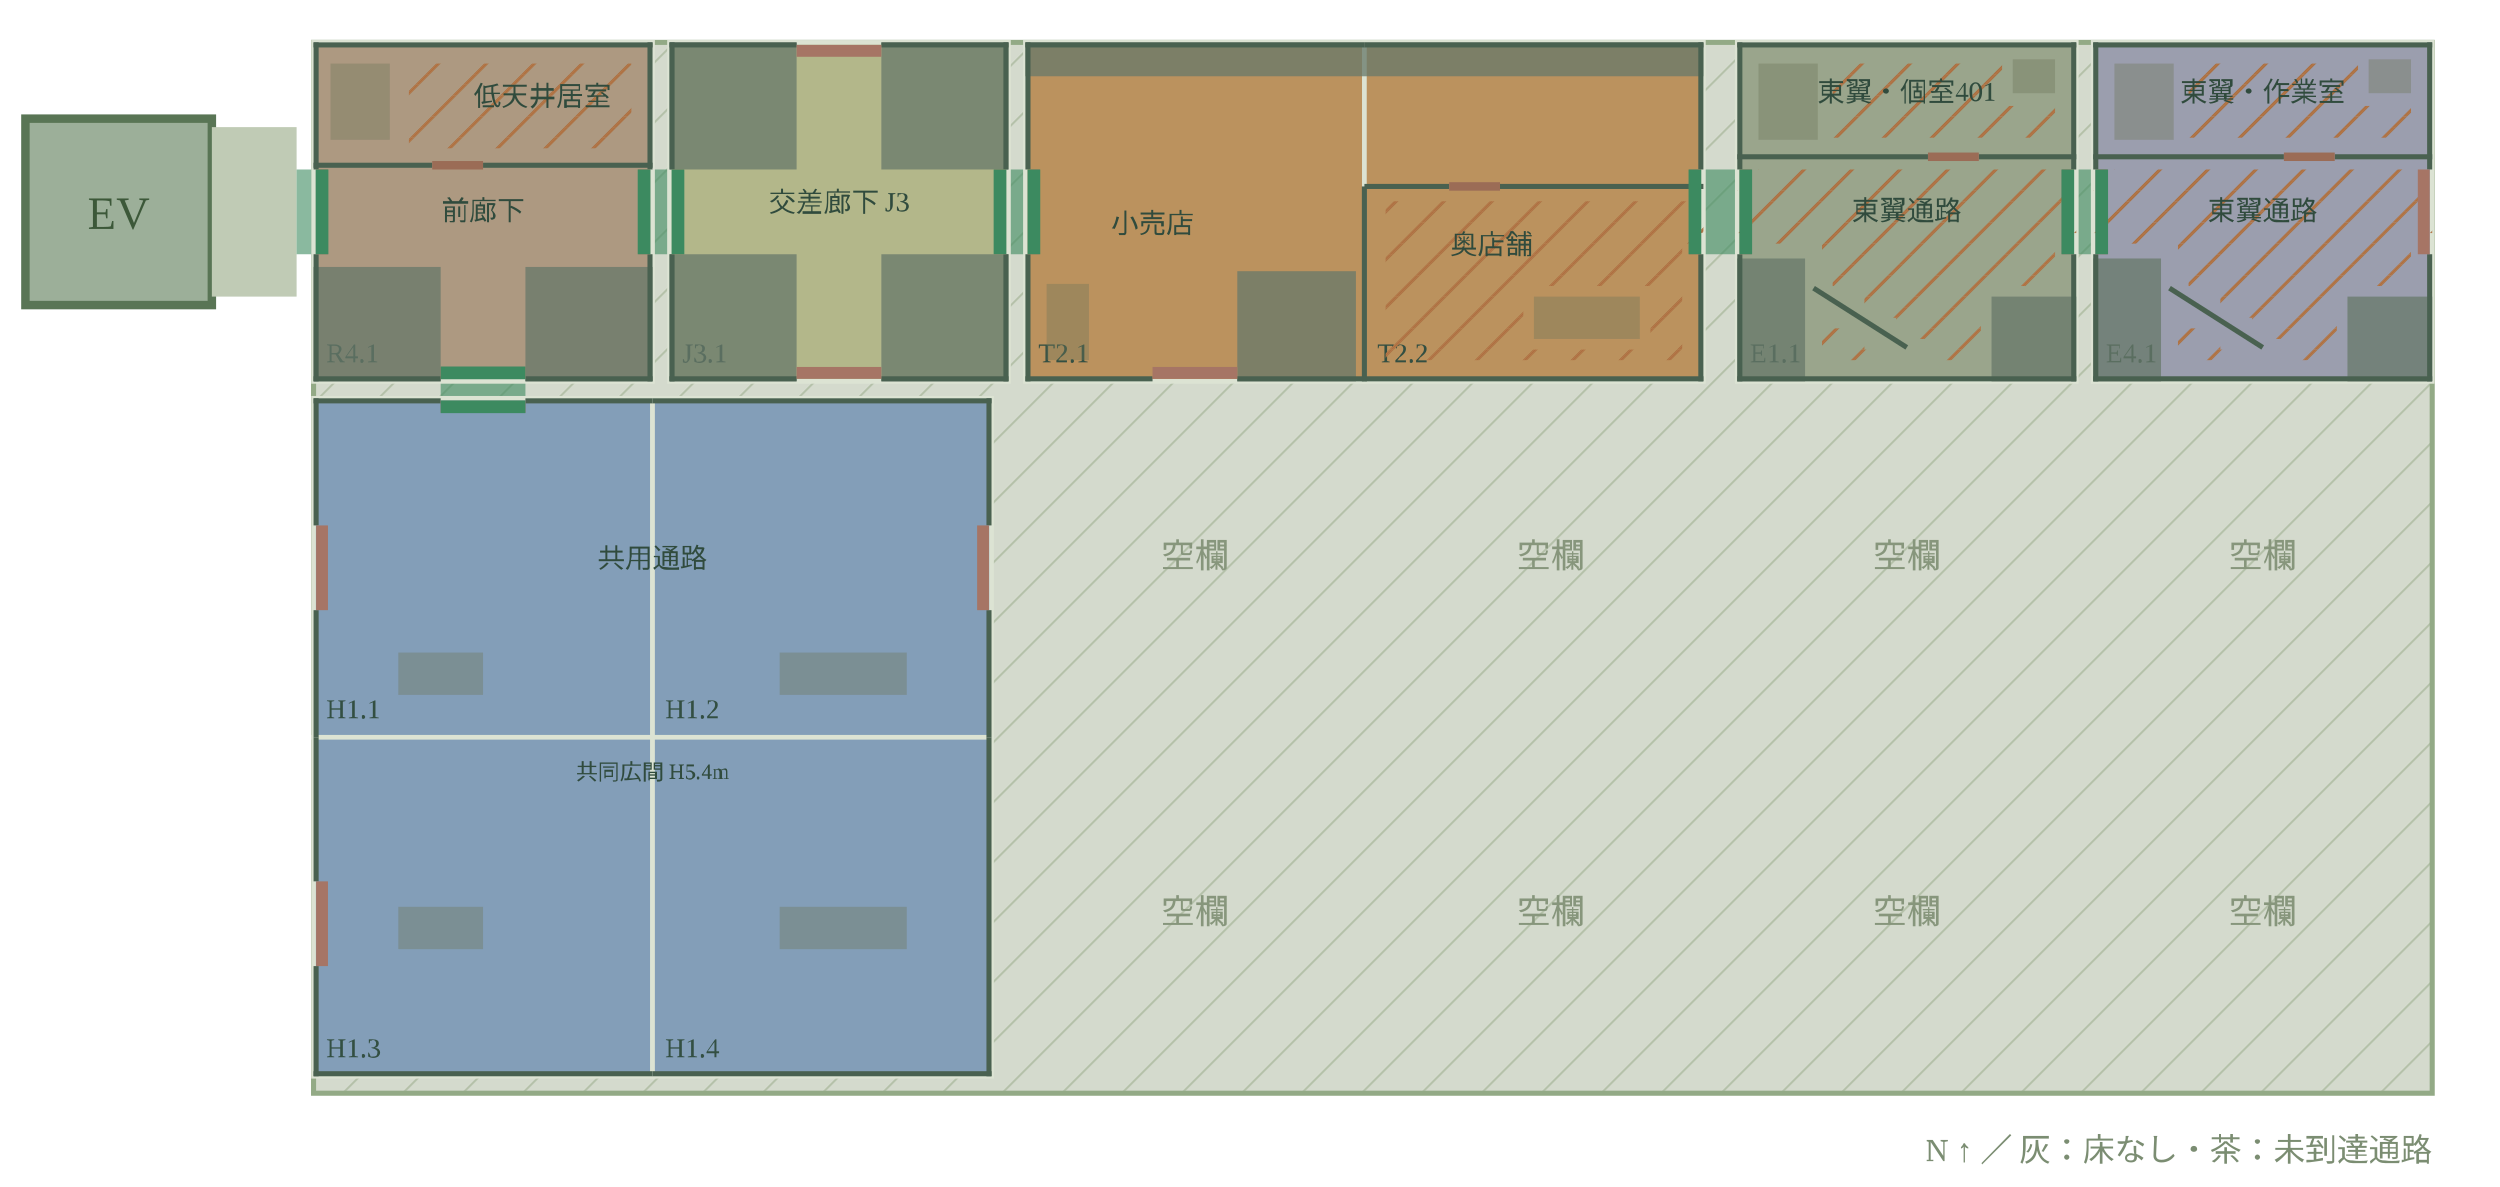
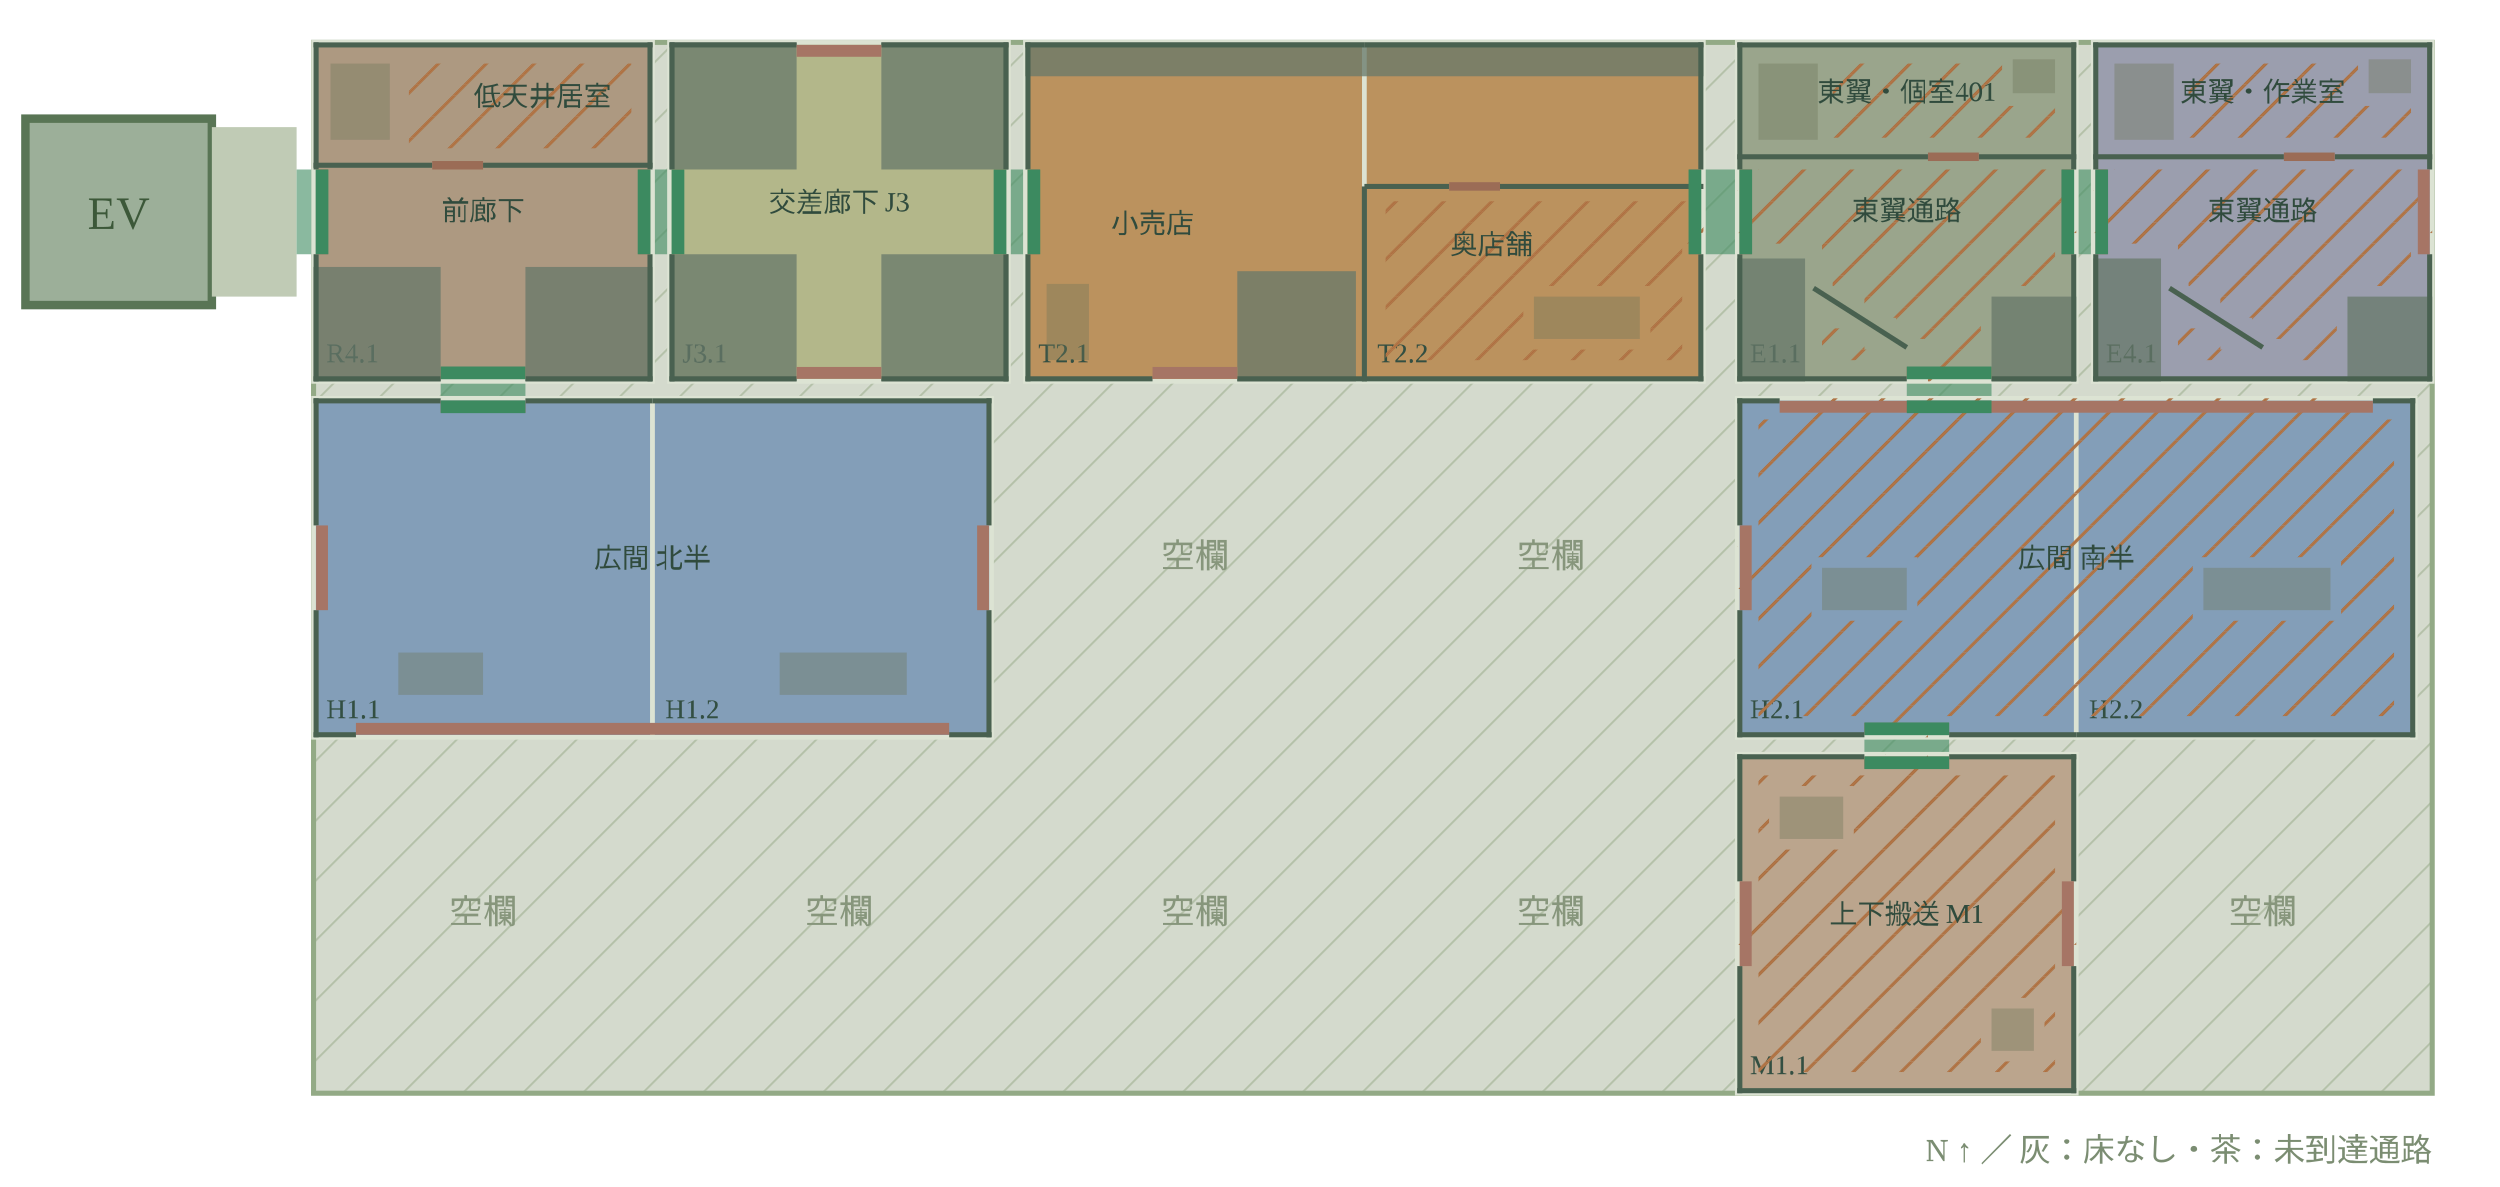
<svg xmlns="http://www.w3.org/2000/svg" viewBox="-7.4 -1 59 28" role="img" aria-label="第二層 B 4方向・内部通路平面図">
  <defs>
    <pattern id="well0" width="1" height="1" patternUnits="userSpaceOnUse" patternTransform="rotate(45)">
      <rect width="1" height="1" fill="#d4dacd" />
      <line x1="0" y1="0" x2="0" y2="1" stroke="#b7c3ac" stroke-width=".1" />
    </pattern>
    <pattern id="iso0" width=".8" height=".8" patternUnits="userSpaceOnUse" patternTransform="rotate(45)">
      <line x1="0" y1="0" x2="0" y2=".8" stroke="#aa7043" stroke-width=".15" />
    </pattern>
  </defs>
  <rect x="0" y="0" width="50" height="24.8" fill="url(#well0)" stroke="#93aa86" stroke-width=".12" />
  <rect x="-6.8" y="1.8" width="4.4" height="4.4" fill="#9caf99" stroke="#597555" stroke-width=".2" />
  <text x="-4.6" y="4.4" text-anchor="middle" font-size="1.1" fill="#3c5839">EV</text>
  <rect x="-2.4" y="2" width="2" height="4" fill="#c0cbb5" />
  <rect x="8" y="3" width="0.4" height="2" fill="#3c8a60" fill-opacity=".6" />
  <rect x="3" y="8" width="2" height="0.4" fill="#3c8a60" fill-opacity=".6" />
  <rect x="32.8" y="3" width="0.8" height="2" fill="#3c8a60" fill-opacity=".6" />
  <rect x="16.4" y="3" width="0.4" height="2" fill="#3c8a60" fill-opacity=".6" />
  <rect x="41.6" y="3" width="0.4" height="2" fill="#3c8a60" fill-opacity=".6" />
+   <rect x="37.6" y="8" width="2" height="0.4" fill="#3c8a60" fill-opacity=".6" />
+   <rect x="36.6" y="16.4" width="2" height="0.4" fill="#3c8a60" fill-opacity=".6" />
  <rect x="-0.4" y="3" width="0.4" height="2" fill="#3c8a60" fill-opacity=".6" />
  <g data-id="R4" transform="translate(0 0)">
    <rect x="0" y="0" width="8" height="8" fill="#ad9981" stroke="#dce3d3" stroke-width="0.11" />
    <text x="0.3" y="7.55" font-size=".65" fill="#334f42">R4.1</text>
    <rect x="0" y="5.3" width="3" height="2.7" fill="#67786a" opacity=".75" />
    <rect x="5" y="5.3" width="3" height="2.7" fill="#67786a" opacity=".75" />
    <rect x="0.4" y="0.5" width="1.4" height="1.8" fill="#6f755a" opacity=".38" />
    <line x1="0" y1="0.06" x2="8" y2="0.06" stroke="#496150" stroke-width="0.12" />
    <line x1="0" y1="7.94" x2="3" y2="7.94" stroke="#496150" stroke-width="0.12" />
    <line x1="5" y1="7.94" x2="8" y2="7.94" stroke="#496150" stroke-width="0.12" />
    <line x1="0.06" y1="0" x2="0.06" y2="3" stroke="#496150" stroke-width="0.12" />
    <line x1="0.06" y1="5" x2="0.06" y2="8" stroke="#496150" stroke-width="0.12" />
    <line x1="7.94" y1="0" x2="7.94" y2="3" stroke="#496150" stroke-width="0.12" />
    <line x1="7.94" y1="5" x2="7.94" y2="8" stroke="#496150" stroke-width="0.12" />
    <line x1="0" y1="2.9" x2="2.8" y2="2.9" stroke="#496150" stroke-width="0.12" />
    <line x1="4" y1="2.9" x2="8" y2="2.9" stroke="#496150" stroke-width="0.12" />
    <line x1="2.8" y1="2.9" x2="4" y2="2.9" stroke="#9b6c56" stroke-width="0.2" />
    <rect x="2.25" y="0.5" width="5.25" height="0.25" fill="url(#iso0)" />
    <rect x="2.25" y="0.75" width="5.25" height="0.25" fill="url(#iso0)" />
    <rect x="2.25" y="1" width="5.25" height="0.25" fill="url(#iso0)" />
    <rect x="2.25" y="1.25" width="5.25" height="0.25" fill="url(#iso0)" />
    <rect x="2.25" y="1.5" width="5.25" height="0.25" fill="url(#iso0)" />
    <rect x="2.25" y="1.75" width="5.25" height="0.25" fill="url(#iso0)" />
    <rect x="2.25" y="2" width="5.25" height="0.25" fill="url(#iso0)" />
    <rect x="2.25" y="2.25" width="5.25" height="0.25" fill="url(#iso0)" />
    <line x1="0.2" y1="3" x2="0.2" y2="5" stroke="#a67565" stroke-width="0.28" />
    <line x1="0.2" y1="3" x2="0.2" y2="5" stroke="#3c8a60" stroke-width="0.3" />
    <line x1="7.8" y1="3" x2="7.8" y2="5" stroke="#a67565" stroke-width="0.28" />
    <line x1="7.8" y1="3" x2="7.8" y2="5" stroke="#3c8a60" stroke-width="0.3" />
    <line x1="3" y1="7.8" x2="5" y2="7.8" stroke="#a67565" stroke-width="0.28" />
    <line x1="3" y1="7.8" x2="5" y2="7.8" stroke="#3c8a60" stroke-width="0.3" />
    <text x="5.4" y="1.5" text-anchor="middle" font-size="0.65" fill="#304b3d">低天井居室</text>
    <text x="4" y="4.2" text-anchor="middle" font-size="0.65" fill="#304b3d">前廊下</text>
  </g>
  <g data-id="T2" transform="translate(16.8 0)">
    <rect x="0" y="0" width="8" height="8" fill="#bb925e" stroke="#dce3d3" stroke-width="0.11" />
    <text x="0.3" y="7.55" font-size=".65" fill="#334f42">T2.1</text>
    <rect x="8" y="0" width="8" height="8" fill="#bb925e" stroke="#dce3d3" stroke-width="0.11" />
    <text x="8.3" y="7.55" font-size=".65" fill="#334f42">T2.2</text>
    <rect x="0" y="0" width="16" height="0.8" fill="#67786a" opacity=".75" />
    <rect x="5" y="5.4" width="2.8" height="2.6" fill="#67786a" opacity=".75" />
    <rect x="0.5" y="5.7" width="1" height="1.8" fill="#6f755a" opacity=".38" />
    <rect x="12" y="6" width="2.5" height="1" fill="#6f755a" opacity=".38" />
    <line x1="0" y1="0.06" x2="8" y2="0.06" stroke="#496150" stroke-width="0.12" />
    <line x1="0" y1="7.94" x2="3" y2="7.94" stroke="#496150" stroke-width="0.12" />
    <line x1="5" y1="7.94" x2="8" y2="7.94" stroke="#496150" stroke-width="0.12" />
    <line x1="0.06" y1="0" x2="0.06" y2="3" stroke="#496150" stroke-width="0.12" />
    <line x1="0.06" y1="5" x2="0.06" y2="8" stroke="#496150" stroke-width="0.12" />
    <line x1="8" y1="0.06" x2="16" y2="0.06" stroke="#496150" stroke-width="0.12" />
    <line x1="8" y1="7.94" x2="16" y2="7.94" stroke="#496150" stroke-width="0.12" />
    <line x1="15.94" y1="0" x2="15.94" y2="3" stroke="#496150" stroke-width="0.12" />
    <line x1="15.94" y1="5" x2="15.94" y2="8" stroke="#496150" stroke-width="0.12" />
    <line x1="8" y1="3.4" x2="10" y2="3.4" stroke="#496150" stroke-width="0.12" />
    <line x1="11.2" y1="3.4" x2="16" y2="3.4" stroke="#496150" stroke-width="0.12" />
    <line x1="8" y1="3.4" x2="8" y2="8" stroke="#496150" stroke-width="0.12" />
    <line x1="10" y1="3.4" x2="11.2" y2="3.4" stroke="#9b6c56" stroke-width="0.2" />
    <rect x="8.5" y="3.75" width="7.5" height="0.25" fill="url(#iso0)" />
    <rect x="8.5" y="4" width="7.5" height="0.25" fill="url(#iso0)" />
    <rect x="8.5" y="4.25" width="7.5" height="0.25" fill="url(#iso0)" />
    <rect x="8.5" y="4.5" width="7.25" height="0.25" fill="url(#iso0)" />
    <rect x="8.5" y="4.75" width="7" height="0.25" fill="url(#iso0)" />
    <rect x="8.5" y="5" width="7" height="0.25" fill="url(#iso0)" />
    <rect x="8.5" y="5.25" width="7" height="0.25" fill="url(#iso0)" />
    <rect x="8.5" y="5.5" width="7" height="0.25" fill="url(#iso0)" />
    <rect x="8.5" y="5.75" width="3.25" height="0.25" fill="url(#iso0)" />
    <rect x="14.75" y="5.75" width="0.75" height="0.25" fill="url(#iso0)" />
    <rect x="8.5" y="6" width="3.25" height="0.25" fill="url(#iso0)" />
    <rect x="14.75" y="6" width="0.75" height="0.25" fill="url(#iso0)" />
    <rect x="8.5" y="6.25" width="3.25" height="0.25" fill="url(#iso0)" />
    <rect x="14.75" y="6.25" width="0.75" height="0.25" fill="url(#iso0)" />
    <rect x="8.5" y="6.5" width="3.25" height="0.25" fill="url(#iso0)" />
    <rect x="14.75" y="6.5" width="0.75" height="0.25" fill="url(#iso0)" />
    <rect x="8.5" y="6.75" width="3.25" height="0.25" fill="url(#iso0)" />
    <rect x="14.75" y="6.75" width="0.75" height="0.25" fill="url(#iso0)" />
    <rect x="8.5" y="7" width="3.25" height="0.25" fill="url(#iso0)" />
    <rect x="14.75" y="7" width="0.75" height="0.25" fill="url(#iso0)" />
    <rect x="8.5" y="7.25" width="7" height="0.25" fill="url(#iso0)" />
    <line x1="0.2" y1="3" x2="0.2" y2="5" stroke="#a67565" stroke-width="0.28" />
    <line x1="0.2" y1="3" x2="0.2" y2="5" stroke="#3c8a60" stroke-width="0.3" />
    <line x1="15.8" y1="3" x2="15.8" y2="5" stroke="#a67565" stroke-width="0.28" />
    <line x1="15.8" y1="3" x2="15.8" y2="5" stroke="#3c8a60" stroke-width="0.3" />
    <line x1="3" y1="7.8" x2="5" y2="7.8" stroke="#a67565" stroke-width="0.28" />
    <text x="3" y="4.5" text-anchor="middle" font-size="0.65" fill="#304b3d">小売店</text>
    <text x="11" y="5" text-anchor="middle" font-size="0.65" fill="#304b3d">奥店舗</text>
  </g>
  <g data-id="H1" transform="translate(0 8.4)">
    <rect x="0" y="0" width="8" height="8" fill="#839eb8" stroke="#dce3d3" stroke-width="0.11" />
    <text x="0.3" y="7.55" font-size=".65" fill="#334f42">H1.1</text>
    <rect x="8" y="0" width="8" height="8" fill="#839eb8" stroke="#dce3d3" stroke-width="0.11" />
    <text x="8.3" y="7.55" font-size=".65" fill="#334f42">H1.2</text>
-     <rect x="0" y="8" width="8" height="8" fill="#839eb8" stroke="#dce3d3" stroke-width="0.11" />
-     <text x="0.3" y="15.55" font-size=".65" fill="#334f42">H1.3</text>
-     <rect x="8" y="8" width="8" height="8" fill="#839eb8" stroke="#dce3d3" stroke-width="0.11" />
-     <text x="8.3" y="15.55" font-size=".65" fill="#334f42">H1.4</text>
    <rect x="2" y="6" width="2" height="1" fill="#6f755a" opacity=".38" />
-     <rect x="2" y="12" width="2" height="1" fill="#6f755a" opacity=".38" />
    <rect x="11" y="6" width="3" height="1" fill="#6f755a" opacity=".38" />
-     <rect x="11" y="12" width="3" height="1" fill="#6f755a" opacity=".38" />
    <line x1="0" y1="0.06" x2="3" y2="0.06" stroke="#496150" stroke-width="0.12" />
    <line x1="5" y1="0.06" x2="8" y2="0.06" stroke="#496150" stroke-width="0.12" />
+     <line x1="0" y1="7.94" x2="1" y2="7.94" stroke="#496150" stroke-width="0.12" />
    <line x1="0.06" y1="0" x2="0.06" y2="3" stroke="#496150" stroke-width="0.12" />
    <line x1="0.06" y1="5" x2="0.06" y2="8" stroke="#496150" stroke-width="0.12" />
    <line x1="8" y1="0.06" x2="16" y2="0.06" stroke="#496150" stroke-width="0.12" />
+     <line x1="15" y1="7.94" x2="16" y2="7.94" stroke="#496150" stroke-width="0.12" />
    <line x1="15.94" y1="0" x2="15.94" y2="3" stroke="#496150" stroke-width="0.12" />
    <line x1="15.94" y1="5" x2="15.94" y2="8" stroke="#496150" stroke-width="0.12" />
-     <line x1="0" y1="15.94" x2="8" y2="15.94" stroke="#496150" stroke-width="0.12" />
-     <line x1="0.06" y1="8" x2="0.06" y2="11.4" stroke="#496150" stroke-width="0.12" />
-     <line x1="0.06" y1="13.4" x2="0.06" y2="16" stroke="#496150" stroke-width="0.12" />
-     <line x1="8" y1="15.94" x2="16" y2="15.94" stroke="#496150" stroke-width="0.12" />
-     <line x1="15.94" y1="8" x2="15.94" y2="16" stroke="#496150" stroke-width="0.12" />
    <line x1="3" y1="0.2" x2="5" y2="0.2" stroke="#a67565" stroke-width="0.28" />
    <line x1="3" y1="0.2" x2="5" y2="0.2" stroke="#3c8a60" stroke-width="0.3" />
    <line x1="0.2" y1="3" x2="0.2" y2="5" stroke="#a67565" stroke-width="0.28" />
-     <line x1="0.2" y1="11.4" x2="0.2" y2="13.4" stroke="#a67565" stroke-width="0.28" />
    <line x1="15.8" y1="3" x2="15.8" y2="5" stroke="#a67565" stroke-width="0.28" />
-     <text x="8" y="4" text-anchor="middle" font-size="0.65" fill="#304b3d">共用通路</text>
-     <text x="8" y="9" text-anchor="middle" font-size="0.52" fill="#304b3d">共同広間 H5.4m</text>
+     <line x1="1" y1="7.8" x2="15" y2="7.8" stroke="#a67565" stroke-width="0.28" />
+     <text x="8" y="4" text-anchor="middle" font-size="0.65" fill="#304b3d">広間 北半</text>
  </g>
  <g data-id="J3" transform="translate(8.4 0)">
    <rect x="0" y="0" width="8" height="8" fill="#b3b78a" stroke="#dce3d3" stroke-width="0.11" />
    <text x="0.3" y="7.55" font-size=".65" fill="#334f42">J3.1</text>
    <rect x="0" y="0" width="3" height="3" fill="#67786a" opacity=".75" />
    <rect x="5" y="0" width="3" height="3" fill="#67786a" opacity=".75" />
    <rect x="0" y="5" width="3" height="3" fill="#67786a" opacity=".75" />
    <rect x="5" y="5" width="3" height="3" fill="#67786a" opacity=".75" />
    <line x1="0" y1="0.06" x2="3" y2="0.06" stroke="#496150" stroke-width="0.12" />
    <line x1="5" y1="0.06" x2="8" y2="0.06" stroke="#496150" stroke-width="0.12" />
    <line x1="0" y1="7.94" x2="3" y2="7.94" stroke="#496150" stroke-width="0.12" />
    <line x1="5" y1="7.94" x2="8" y2="7.94" stroke="#496150" stroke-width="0.12" />
    <line x1="0.06" y1="0" x2="0.06" y2="3" stroke="#496150" stroke-width="0.12" />
    <line x1="0.06" y1="5" x2="0.06" y2="8" stroke="#496150" stroke-width="0.12" />
    <line x1="7.94" y1="0" x2="7.94" y2="3" stroke="#496150" stroke-width="0.12" />
    <line x1="7.94" y1="5" x2="7.94" y2="8" stroke="#496150" stroke-width="0.12" />
    <line x1="3" y1="0.2" x2="5" y2="0.2" stroke="#a67565" stroke-width="0.28" />
    <line x1="3" y1="7.8" x2="5" y2="7.8" stroke="#a67565" stroke-width="0.28" />
    <line x1="0.2" y1="3" x2="0.2" y2="5" stroke="#a67565" stroke-width="0.28" />
    <line x1="0.2" y1="3" x2="0.2" y2="5" stroke="#3c8a60" stroke-width="0.3" />
    <line x1="7.8" y1="3" x2="7.8" y2="5" stroke="#a67565" stroke-width="0.28" />
    <line x1="7.8" y1="3" x2="7.8" y2="5" stroke="#3c8a60" stroke-width="0.3" />
    <text x="4" y="4" text-anchor="middle" font-size="0.65" fill="#304b3d">交差廊下 J3</text>
  </g>
  <g data-id="E1" transform="translate(33.6 0)">
    <rect x="0" y="0" width="8" height="8" fill="#9aa58c" stroke="#dce3d3" stroke-width="0.11" />
    <text x="0.3" y="7.55" font-size=".65" fill="#334f42">E1.1</text>
    <rect x="0" y="5.1" width="1.6" height="2.9" fill="#67786a" opacity=".75" />
    <rect x="6" y="6" width="2" height="2" fill="#67786a" opacity=".75" />
    <rect x="0.5" y="0.5" width="1.4" height="1.8" fill="#6f755a" opacity=".38" />
    <rect x="6.5" y="0.4" width="1" height="0.8" fill="#6f755a" opacity=".38" />
    <line x1="0" y1="0.06" x2="8" y2="0.06" stroke="#496150" stroke-width="0.12" />
-     <line x1="0" y1="7.94" x2="8" y2="7.94" stroke="#496150" stroke-width="0.12" />
+     <line x1="0" y1="7.94" x2="4" y2="7.94" stroke="#496150" stroke-width="0.12" />
+     <line x1="6" y1="7.94" x2="8" y2="7.94" stroke="#496150" stroke-width="0.12" />
    <line x1="0.06" y1="0" x2="0.06" y2="3" stroke="#496150" stroke-width="0.12" />
    <line x1="0.06" y1="5" x2="0.06" y2="8" stroke="#496150" stroke-width="0.12" />
    <line x1="7.94" y1="0" x2="7.94" y2="3" stroke="#496150" stroke-width="0.12" />
    <line x1="7.94" y1="5" x2="7.94" y2="8" stroke="#496150" stroke-width="0.12" />
    <line x1="0" y1="2.7" x2="4.5" y2="2.7" stroke="#496150" stroke-width="0.12" />
    <line x1="5.7" y1="2.7" x2="8" y2="2.7" stroke="#496150" stroke-width="0.12" />
    <line x1="1.8" y1="5.8" x2="4" y2="7.2" stroke="#496150" stroke-width="0.12" />
    <line x1="4.5" y1="2.7" x2="5.7" y2="2.7" stroke="#9b6c56" stroke-width="0.2" />
    <rect x="2.25" y="0.5" width="4" height="0.25" fill="url(#iso0)" />
    <rect x="2.25" y="0.75" width="4" height="0.25" fill="url(#iso0)" />
    <rect x="2.25" y="1" width="4" height="0.25" fill="url(#iso0)" />
    <rect x="2.25" y="1.25" width="4" height="0.25" fill="url(#iso0)" />
    <rect x="2.25" y="1.5" width="5.25" height="0.25" fill="url(#iso0)" />
    <rect x="2.25" y="1.75" width="5.25" height="0.25" fill="url(#iso0)" />
    <rect x="2.25" y="2" width="5.25" height="0.25" fill="url(#iso0)" />
    <rect x="0.5" y="3" width="7" height="0.25" fill="url(#iso0)" />
    <rect x="0.25" y="3.25" width="7.5" height="0.25" fill="url(#iso0)" />
    <rect x="0" y="3.5" width="8" height="0.25" fill="url(#iso0)" />
    <rect x="0" y="3.75" width="8" height="0.25" fill="url(#iso0)" />
    <rect x="0" y="4" width="8" height="0.25" fill="url(#iso0)" />
    <rect x="0" y="4.25" width="8" height="0.25" fill="url(#iso0)" />
    <rect x="0.25" y="4.5" width="7.5" height="0.25" fill="url(#iso0)" />
    <rect x="2" y="4.75" width="5.5" height="0.25" fill="url(#iso0)" />
    <rect x="2" y="5" width="5.5" height="0.25" fill="url(#iso0)" />
    <rect x="2" y="5.25" width="5.5" height="0.25" fill="url(#iso0)" />
    <rect x="2.25" y="5.5" width="5.25" height="0.25" fill="url(#iso0)" />
    <rect x="2.75" y="5.75" width="3" height="0.25" fill="url(#iso0)" />
    <rect x="3" y="6" width="2.75" height="0.25" fill="url(#iso0)" />
    <rect x="3.5" y="6.25" width="2.25" height="0.25" fill="url(#iso0)" />
    <rect x="2" y="6.5" width="0.25" height="0.25" fill="url(#iso0)" />
    <rect x="3.75" y="6.5" width="2" height="0.25" fill="url(#iso0)" />
    <rect x="2" y="6.75" width="0.75" height="0.25" fill="url(#iso0)" />
    <rect x="4.25" y="6.75" width="1.5" height="0.25" fill="url(#iso0)" />
    <rect x="2" y="7" width="1" height="0.25" fill="url(#iso0)" />
    <rect x="4.5" y="7" width="1.25" height="0.25" fill="url(#iso0)" />
    <rect x="2" y="7.25" width="1.5" height="0.25" fill="url(#iso0)" />
    <rect x="4.25" y="7.25" width="1.5" height="0.25" fill="url(#iso0)" />
+     <rect x="4.25" y="7.5" width="1.5" height="0.25" fill="url(#iso0)" />
+     <rect x="4.5" y="7.75" width="1" height="0.25" fill="url(#iso0)" />
    <line x1="0.2" y1="3" x2="0.2" y2="5" stroke="#a67565" stroke-width="0.28" />
    <line x1="0.2" y1="3" x2="0.2" y2="5" stroke="#3c8a60" stroke-width="0.3" />
    <line x1="7.8" y1="3" x2="7.8" y2="5" stroke="#a67565" stroke-width="0.28" />
    <line x1="7.8" y1="3" x2="7.8" y2="5" stroke="#3c8a60" stroke-width="0.3" />
+     <line x1="4" y1="7.8" x2="6" y2="7.8" stroke="#a67565" stroke-width="0.28" />
+     <line x1="4" y1="7.8" x2="6" y2="7.8" stroke="#3c8a60" stroke-width="0.3" />
    <text x="4" y="1.4" text-anchor="middle" font-size="0.65" fill="#304b3d">東翼・個室401</text>
    <text x="4" y="4.2" text-anchor="middle" font-size="0.65" fill="#304b3d">東翼通路</text>
  </g>
  <g data-id="E4" transform="translate(42 0)">
    <rect x="0" y="0" width="8" height="8" fill="#9b9eae" stroke="#dce3d3" stroke-width="0.11" />
    <text x="0.3" y="7.55" font-size=".65" fill="#334f42">E4.1</text>
    <rect x="0" y="5.1" width="1.6" height="2.9" fill="#67786a" opacity=".75" />
    <rect x="6" y="6" width="2" height="2" fill="#67786a" opacity=".75" />
    <rect x="0.5" y="0.5" width="1.4" height="1.8" fill="#6f755a" opacity=".38" />
    <rect x="6.5" y="0.4" width="1" height="0.8" fill="#6f755a" opacity=".38" />
    <line x1="0" y1="0.06" x2="8" y2="0.06" stroke="#496150" stroke-width="0.12" />
    <line x1="0" y1="7.94" x2="8" y2="7.94" stroke="#496150" stroke-width="0.12" />
    <line x1="0.06" y1="0" x2="0.06" y2="3" stroke="#496150" stroke-width="0.12" />
    <line x1="0.06" y1="5" x2="0.06" y2="8" stroke="#496150" stroke-width="0.12" />
    <line x1="7.94" y1="0" x2="7.94" y2="3" stroke="#496150" stroke-width="0.12" />
    <line x1="7.94" y1="5" x2="7.94" y2="8" stroke="#496150" stroke-width="0.12" />
    <line x1="0" y1="2.7" x2="4.5" y2="2.7" stroke="#496150" stroke-width="0.12" />
    <line x1="5.7" y1="2.7" x2="8" y2="2.7" stroke="#496150" stroke-width="0.12" />
    <line x1="1.8" y1="5.8" x2="4" y2="7.2" stroke="#496150" stroke-width="0.12" />
    <line x1="4.5" y1="2.7" x2="5.7" y2="2.7" stroke="#9b6c56" stroke-width="0.2" />
    <rect x="2.25" y="0.5" width="4" height="0.25" fill="url(#iso0)" />
    <rect x="2.25" y="0.75" width="4" height="0.25" fill="url(#iso0)" />
    <rect x="2.25" y="1" width="4" height="0.25" fill="url(#iso0)" />
    <rect x="2.25" y="1.25" width="4" height="0.25" fill="url(#iso0)" />
    <rect x="2.25" y="1.5" width="5.25" height="0.25" fill="url(#iso0)" />
    <rect x="2.25" y="1.75" width="5.25" height="0.25" fill="url(#iso0)" />
    <rect x="2.25" y="2" width="5.25" height="0.25" fill="url(#iso0)" />
    <rect x="0.5" y="3" width="7" height="0.25" fill="url(#iso0)" />
    <rect x="0.25" y="3.25" width="7.5" height="0.25" fill="url(#iso0)" />
    <rect x="0" y="3.5" width="8" height="0.25" fill="url(#iso0)" />
    <rect x="0" y="3.75" width="8" height="0.25" fill="url(#iso0)" />
    <rect x="0" y="4" width="8" height="0.25" fill="url(#iso0)" />
    <rect x="0" y="4.25" width="8" height="0.25" fill="url(#iso0)" />
    <rect x="0.25" y="4.5" width="7.5" height="0.25" fill="url(#iso0)" />
    <rect x="2" y="4.75" width="5.5" height="0.25" fill="url(#iso0)" />
    <rect x="2" y="5" width="5.5" height="0.25" fill="url(#iso0)" />
    <rect x="2" y="5.25" width="5.5" height="0.25" fill="url(#iso0)" />
    <rect x="2.25" y="5.5" width="5.25" height="0.25" fill="url(#iso0)" />
    <rect x="2.75" y="5.75" width="3" height="0.25" fill="url(#iso0)" />
    <rect x="3" y="6" width="2.75" height="0.25" fill="url(#iso0)" />
    <rect x="3.5" y="6.25" width="2.25" height="0.25" fill="url(#iso0)" />
    <rect x="2" y="6.5" width="0.25" height="0.25" fill="url(#iso0)" />
    <rect x="3.75" y="6.5" width="2" height="0.25" fill="url(#iso0)" />
    <rect x="2" y="6.75" width="0.75" height="0.25" fill="url(#iso0)" />
    <rect x="4.25" y="6.75" width="1.5" height="0.25" fill="url(#iso0)" />
    <rect x="2" y="7" width="1" height="0.25" fill="url(#iso0)" />
    <rect x="4.5" y="7" width="1.25" height="0.25" fill="url(#iso0)" />
    <rect x="2" y="7.25" width="1.5" height="0.25" fill="url(#iso0)" />
    <rect x="4.25" y="7.25" width="1.5" height="0.25" fill="url(#iso0)" />
    <line x1="0.2" y1="3" x2="0.2" y2="5" stroke="#a67565" stroke-width="0.28" />
    <line x1="0.2" y1="3" x2="0.2" y2="5" stroke="#3c8a60" stroke-width="0.3" />
    <line x1="7.8" y1="3" x2="7.8" y2="5" stroke="#a67565" stroke-width="0.28" />
    <text x="4" y="1.4" text-anchor="middle" font-size="0.65" fill="#304b3d">東翼・作業室</text>
    <text x="4" y="4.2" text-anchor="middle" font-size="0.65" fill="#304b3d">東翼通路</text>
  </g>
+   <g data-id="H2" transform="translate(33.6 8.4)">
+     <rect x="0" y="0" width="8" height="8" fill="#839eb8" stroke="#dce3d3" stroke-width="0.11" />
+     <text x="0.3" y="7.55" font-size=".65" fill="#334f42">H2.1</text>
+     <rect x="8" y="0" width="8" height="8" fill="#839eb8" stroke="#dce3d3" stroke-width="0.11" />
+     <text x="8.3" y="7.55" font-size=".65" fill="#334f42">H2.2</text>
+     <rect x="2" y="4" width="2" height="1" fill="#6f755a" opacity=".38" />
+     <rect x="11" y="4" width="3" height="1" fill="#6f755a" opacity=".38" />
+     <line x1="0" y1="0.06" x2="1" y2="0.06" stroke="#496150" stroke-width="0.12" />
+     <line x1="0" y1="7.94" x2="3" y2="7.94" stroke="#496150" stroke-width="0.12" />
+     <line x1="5" y1="7.94" x2="8" y2="7.94" stroke="#496150" stroke-width="0.12" />
+     <line x1="0.06" y1="0" x2="0.06" y2="3" stroke="#496150" stroke-width="0.12" />
+     <line x1="0.06" y1="5" x2="0.06" y2="8" stroke="#496150" stroke-width="0.12" />
+     <line x1="15" y1="0.06" x2="16" y2="0.06" stroke="#496150" stroke-width="0.12" />
+     <line x1="8" y1="7.94" x2="16" y2="7.94" stroke="#496150" stroke-width="0.12" />
+     <line x1="15.94" y1="0" x2="15.94" y2="8" stroke="#496150" stroke-width="0.12" />
+     <rect x="1.5" y="0" width="13" height="0.25" fill="url(#iso0)" />
+     <rect x="1.25" y="0.25" width="13.5" height="0.25" fill="url(#iso0)" />
+     <rect x="0.5" y="0.5" width="15" height="0.25" fill="url(#iso0)" />
+     <rect x="0.5" y="0.75" width="15" height="0.25" fill="url(#iso0)" />
+     <rect x="0.5" y="1" width="15" height="0.25" fill="url(#iso0)" />
+     <rect x="0.5" y="1.25" width="15" height="0.25" fill="url(#iso0)" />
+     <rect x="0.5" y="1.5" width="15" height="0.25" fill="url(#iso0)" />
+     <rect x="0.5" y="1.75" width="15" height="0.25" fill="url(#iso0)" />
+     <rect x="0.5" y="2" width="15" height="0.25" fill="url(#iso0)" />
+     <rect x="0.5" y="2.25" width="15" height="0.25" fill="url(#iso0)" />
+     <rect x="0.5" y="2.5" width="15" height="0.25" fill="url(#iso0)" />
+     <rect x="0.5" y="2.75" width="15" height="0.25" fill="url(#iso0)" />
+     <rect x="0.5" y="3" width="15" height="0.25" fill="url(#iso0)" />
+     <rect x="0.25" y="3.25" width="15.25" height="0.25" fill="url(#iso0)" />
+     <rect x="0" y="3.5" width="15.5" height="0.25" fill="url(#iso0)" />
+     <rect x="0" y="3.75" width="1.75" height="0.25" fill="url(#iso0)" />
+     <rect x="4.25" y="3.75" width="6.5" height="0.25" fill="url(#iso0)" />
+     <rect x="14.25" y="3.75" width="1.25" height="0.25" fill="url(#iso0)" />
+     <rect x="0" y="4" width="1.75" height="0.25" fill="url(#iso0)" />
+     <rect x="4.25" y="4" width="6.5" height="0.25" fill="url(#iso0)" />
+     <rect x="14.25" y="4" width="1.25" height="0.25" fill="url(#iso0)" />
+     <rect x="0" y="4.25" width="1.75" height="0.25" fill="url(#iso0)" />
+     <rect x="4.25" y="4.25" width="6.5" height="0.25" fill="url(#iso0)" />
+     <rect x="14.25" y="4.25" width="1.25" height="0.25" fill="url(#iso0)" />
+     <rect x="0.25" y="4.5" width="1.5" height="0.25" fill="url(#iso0)" />
+     <rect x="4.25" y="4.5" width="6.5" height="0.25" fill="url(#iso0)" />
+     <rect x="14.25" y="4.5" width="1.25" height="0.25" fill="url(#iso0)" />
+     <rect x="0.5" y="4.75" width="1.25" height="0.25" fill="url(#iso0)" />
+     <rect x="4.25" y="4.75" width="6.5" height="0.25" fill="url(#iso0)" />
+     <rect x="14.25" y="4.75" width="1.25" height="0.25" fill="url(#iso0)" />
+     <rect x="0.5" y="5" width="1.25" height="0.25" fill="url(#iso0)" />
+     <rect x="4.25" y="5" width="6.5" height="0.25" fill="url(#iso0)" />
+     <rect x="14.25" y="5" width="1.25" height="0.25" fill="url(#iso0)" />
+     <rect x="0.5" y="5.25" width="15" height="0.25" fill="url(#iso0)" />
+     <rect x="0.5" y="5.5" width="15" height="0.25" fill="url(#iso0)" />
+     <rect x="0.5" y="5.75" width="15" height="0.25" fill="url(#iso0)" />
+     <rect x="0.5" y="6" width="15" height="0.25" fill="url(#iso0)" />
+     <rect x="0.5" y="6.25" width="15" height="0.25" fill="url(#iso0)" />
+     <rect x="0.5" y="6.5" width="15" height="0.25" fill="url(#iso0)" />
+     <rect x="0.5" y="6.75" width="15" height="0.25" fill="url(#iso0)" />
+     <rect x="0.5" y="7" width="15" height="0.25" fill="url(#iso0)" />
+     <rect x="0.5" y="7.25" width="15" height="0.25" fill="url(#iso0)" />
+     <rect x="3.25" y="7.5" width="1.5" height="0.25" fill="url(#iso0)" />
+     <rect x="3.5" y="7.75" width="1" height="0.25" fill="url(#iso0)" />
+     <line x1="1" y1="0.2" x2="15" y2="0.2" stroke="#a67565" stroke-width="0.28" />
+     <line x1="4" y1="0.2" x2="6" y2="0.2" stroke="#3c8a60" stroke-width="0.3" />
+     <line x1="0.2" y1="3" x2="0.2" y2="5" stroke="#a67565" stroke-width="0.28" />
+     <line x1="3" y1="7.8" x2="5" y2="7.8" stroke="#a67565" stroke-width="0.28" />
+     <line x1="3" y1="7.8" x2="5" y2="7.8" stroke="#3c8a60" stroke-width="0.3" />
+     <text x="8" y="4" text-anchor="middle" font-size="0.65" fill="#304b3d">広間 南半</text>
+   </g>
+   <g data-id="M1" transform="translate(33.6 16.8)">
+     <rect x="0" y="0" width="8" height="8" fill="#bba58d" stroke="#dce3d3" stroke-width="0.11" />
+     <text x="0.3" y="7.55" font-size=".65" fill="#334f42">M1.1</text>
+     <rect x="1" y="1" width="1.5" height="1" fill="#6f755a" opacity=".38" />
+     <rect x="6" y="6" width="1" height="1" fill="#6f755a" opacity=".38" />
+     <line x1="0" y1="0.06" x2="3" y2="0.06" stroke="#496150" stroke-width="0.12" />
+     <line x1="5" y1="0.06" x2="8" y2="0.06" stroke="#496150" stroke-width="0.12" />
+     <line x1="0" y1="7.94" x2="8" y2="7.94" stroke="#496150" stroke-width="0.12" />
+     <line x1="0.06" y1="0" x2="0.06" y2="3" stroke="#496150" stroke-width="0.12" />
+     <line x1="0.06" y1="5" x2="0.06" y2="8" stroke="#496150" stroke-width="0.12" />
+     <line x1="7.94" y1="0" x2="7.94" y2="3" stroke="#496150" stroke-width="0.12" />
+     <line x1="7.94" y1="5" x2="7.94" y2="8" stroke="#496150" stroke-width="0.12" />
+     <rect x="3.5" y="0" width="1" height="0.25" fill="url(#iso0)" />
+     <rect x="3.25" y="0.25" width="1.5" height="0.25" fill="url(#iso0)" />
+     <rect x="0.5" y="0.5" width="7" height="0.25" fill="url(#iso0)" />
+     <rect x="0.5" y="0.75" width="0.25" height="0.25" fill="url(#iso0)" />
+     <rect x="2.75" y="0.75" width="4.75" height="0.25" fill="url(#iso0)" />
+     <rect x="0.5" y="1" width="0.25" height="0.25" fill="url(#iso0)" />
+     <rect x="2.75" y="1" width="4.75" height="0.25" fill="url(#iso0)" />
+     <rect x="0.5" y="1.25" width="0.25" height="0.25" fill="url(#iso0)" />
+     <rect x="2.75" y="1.25" width="4.75" height="0.25" fill="url(#iso0)" />
+     <rect x="0.5" y="1.5" width="0.25" height="0.25" fill="url(#iso0)" />
+     <rect x="2.75" y="1.5" width="4.75" height="0.25" fill="url(#iso0)" />
+     <rect x="0.5" y="1.75" width="0.25" height="0.25" fill="url(#iso0)" />
+     <rect x="2.75" y="1.75" width="4.75" height="0.25" fill="url(#iso0)" />
+     <rect x="0.5" y="2" width="0.25" height="0.25" fill="url(#iso0)" />
+     <rect x="2.75" y="2" width="4.75" height="0.25" fill="url(#iso0)" />
+     <rect x="0.5" y="2.25" width="7" height="0.25" fill="url(#iso0)" />
+     <rect x="0.5" y="2.5" width="7" height="0.25" fill="url(#iso0)" />
+     <rect x="0.5" y="2.75" width="7" height="0.25" fill="url(#iso0)" />
+     <rect x="0.5" y="3" width="7" height="0.25" fill="url(#iso0)" />
+     <rect x="0.25" y="3.25" width="7.5" height="0.25" fill="url(#iso0)" />
+     <rect x="0" y="3.5" width="8" height="0.25" fill="url(#iso0)" />
+     <rect x="0" y="3.75" width="8" height="0.25" fill="url(#iso0)" />
+     <rect x="0" y="4" width="8" height="0.25" fill="url(#iso0)" />
+     <rect x="0" y="4.25" width="8" height="0.25" fill="url(#iso0)" />
+     <rect x="0.25" y="4.5" width="7.5" height="0.25" fill="url(#iso0)" />
+     <rect x="0.5" y="4.75" width="7" height="0.25" fill="url(#iso0)" />
+     <rect x="0.5" y="5" width="7" height="0.25" fill="url(#iso0)" />
+     <rect x="0.5" y="5.25" width="7" height="0.25" fill="url(#iso0)" />
+     <rect x="0.5" y="5.5" width="7" height="0.25" fill="url(#iso0)" />
+     <rect x="0.5" y="5.75" width="5.25" height="0.25" fill="url(#iso0)" />
+     <rect x="7.25" y="5.75" width="0.25" height="0.25" fill="url(#iso0)" />
+     <rect x="0.5" y="6" width="5.25" height="0.25" fill="url(#iso0)" />
+     <rect x="7.25" y="6" width="0.25" height="0.25" fill="url(#iso0)" />
+     <rect x="0.5" y="6.25" width="5.25" height="0.25" fill="url(#iso0)" />
+     <rect x="7.25" y="6.25" width="0.25" height="0.25" fill="url(#iso0)" />
+     <rect x="0.5" y="6.5" width="5.25" height="0.25" fill="url(#iso0)" />
+     <rect x="7.25" y="6.5" width="0.25" height="0.25" fill="url(#iso0)" />
+     <rect x="0.5" y="6.75" width="5.25" height="0.25" fill="url(#iso0)" />
+     <rect x="7.25" y="6.75" width="0.25" height="0.25" fill="url(#iso0)" />
+     <rect x="0.5" y="7" width="5.25" height="0.25" fill="url(#iso0)" />
+     <rect x="7.25" y="7" width="0.25" height="0.25" fill="url(#iso0)" />
+     <rect x="0.5" y="7.25" width="7" height="0.25" fill="url(#iso0)" />
+     <line x1="0.2" y1="3" x2="0.2" y2="5" stroke="#a67565" stroke-width="0.28" />
+     <line x1="3" y1="0.2" x2="5" y2="0.2" stroke="#a67565" stroke-width="0.28" />
+     <line x1="3" y1="0.2" x2="5" y2="0.2" stroke="#3c8a60" stroke-width="0.3" />
+     <line x1="7.8" y1="3" x2="7.8" y2="5" stroke="#a67565" stroke-width="0.28" />
+     <text x="4" y="4" text-anchor="middle" font-size="0.65" fill="#304b3d">上下搬送 M1</text>
+   </g>
  <text x="20.8" y="12.4" text-anchor="middle" font-size=".8" fill="#87967c">空欄</text>
  <text x="29.2" y="12.4" text-anchor="middle" font-size=".8" fill="#87967c">空欄</text>
-   <text x="37.6" y="12.4" text-anchor="middle" font-size=".8" fill="#87967c">空欄</text>
-   <text x="46" y="12.4" text-anchor="middle" font-size=".8" fill="#87967c">空欄</text>
+   <text x="4" y="20.8" text-anchor="middle" font-size=".8" fill="#87967c">空欄</text>
+   <text x="12.4" y="20.8" text-anchor="middle" font-size=".8" fill="#87967c">空欄</text>
  <text x="20.8" y="20.8" text-anchor="middle" font-size=".8" fill="#87967c">空欄</text>
  <text x="29.2" y="20.8" text-anchor="middle" font-size=".8" fill="#87967c">空欄</text>
-   <text x="37.6" y="20.8" text-anchor="middle" font-size=".8" fill="#87967c">空欄</text>
  <text x="46" y="20.8" text-anchor="middle" font-size=".8" fill="#87967c">空欄</text>
  <text x="50" y="26.4" text-anchor="end" font-size=".75" fill="#7b8d72">N ↑ ／ 灰：床なし・茶：未到達通路</text>
</svg>
